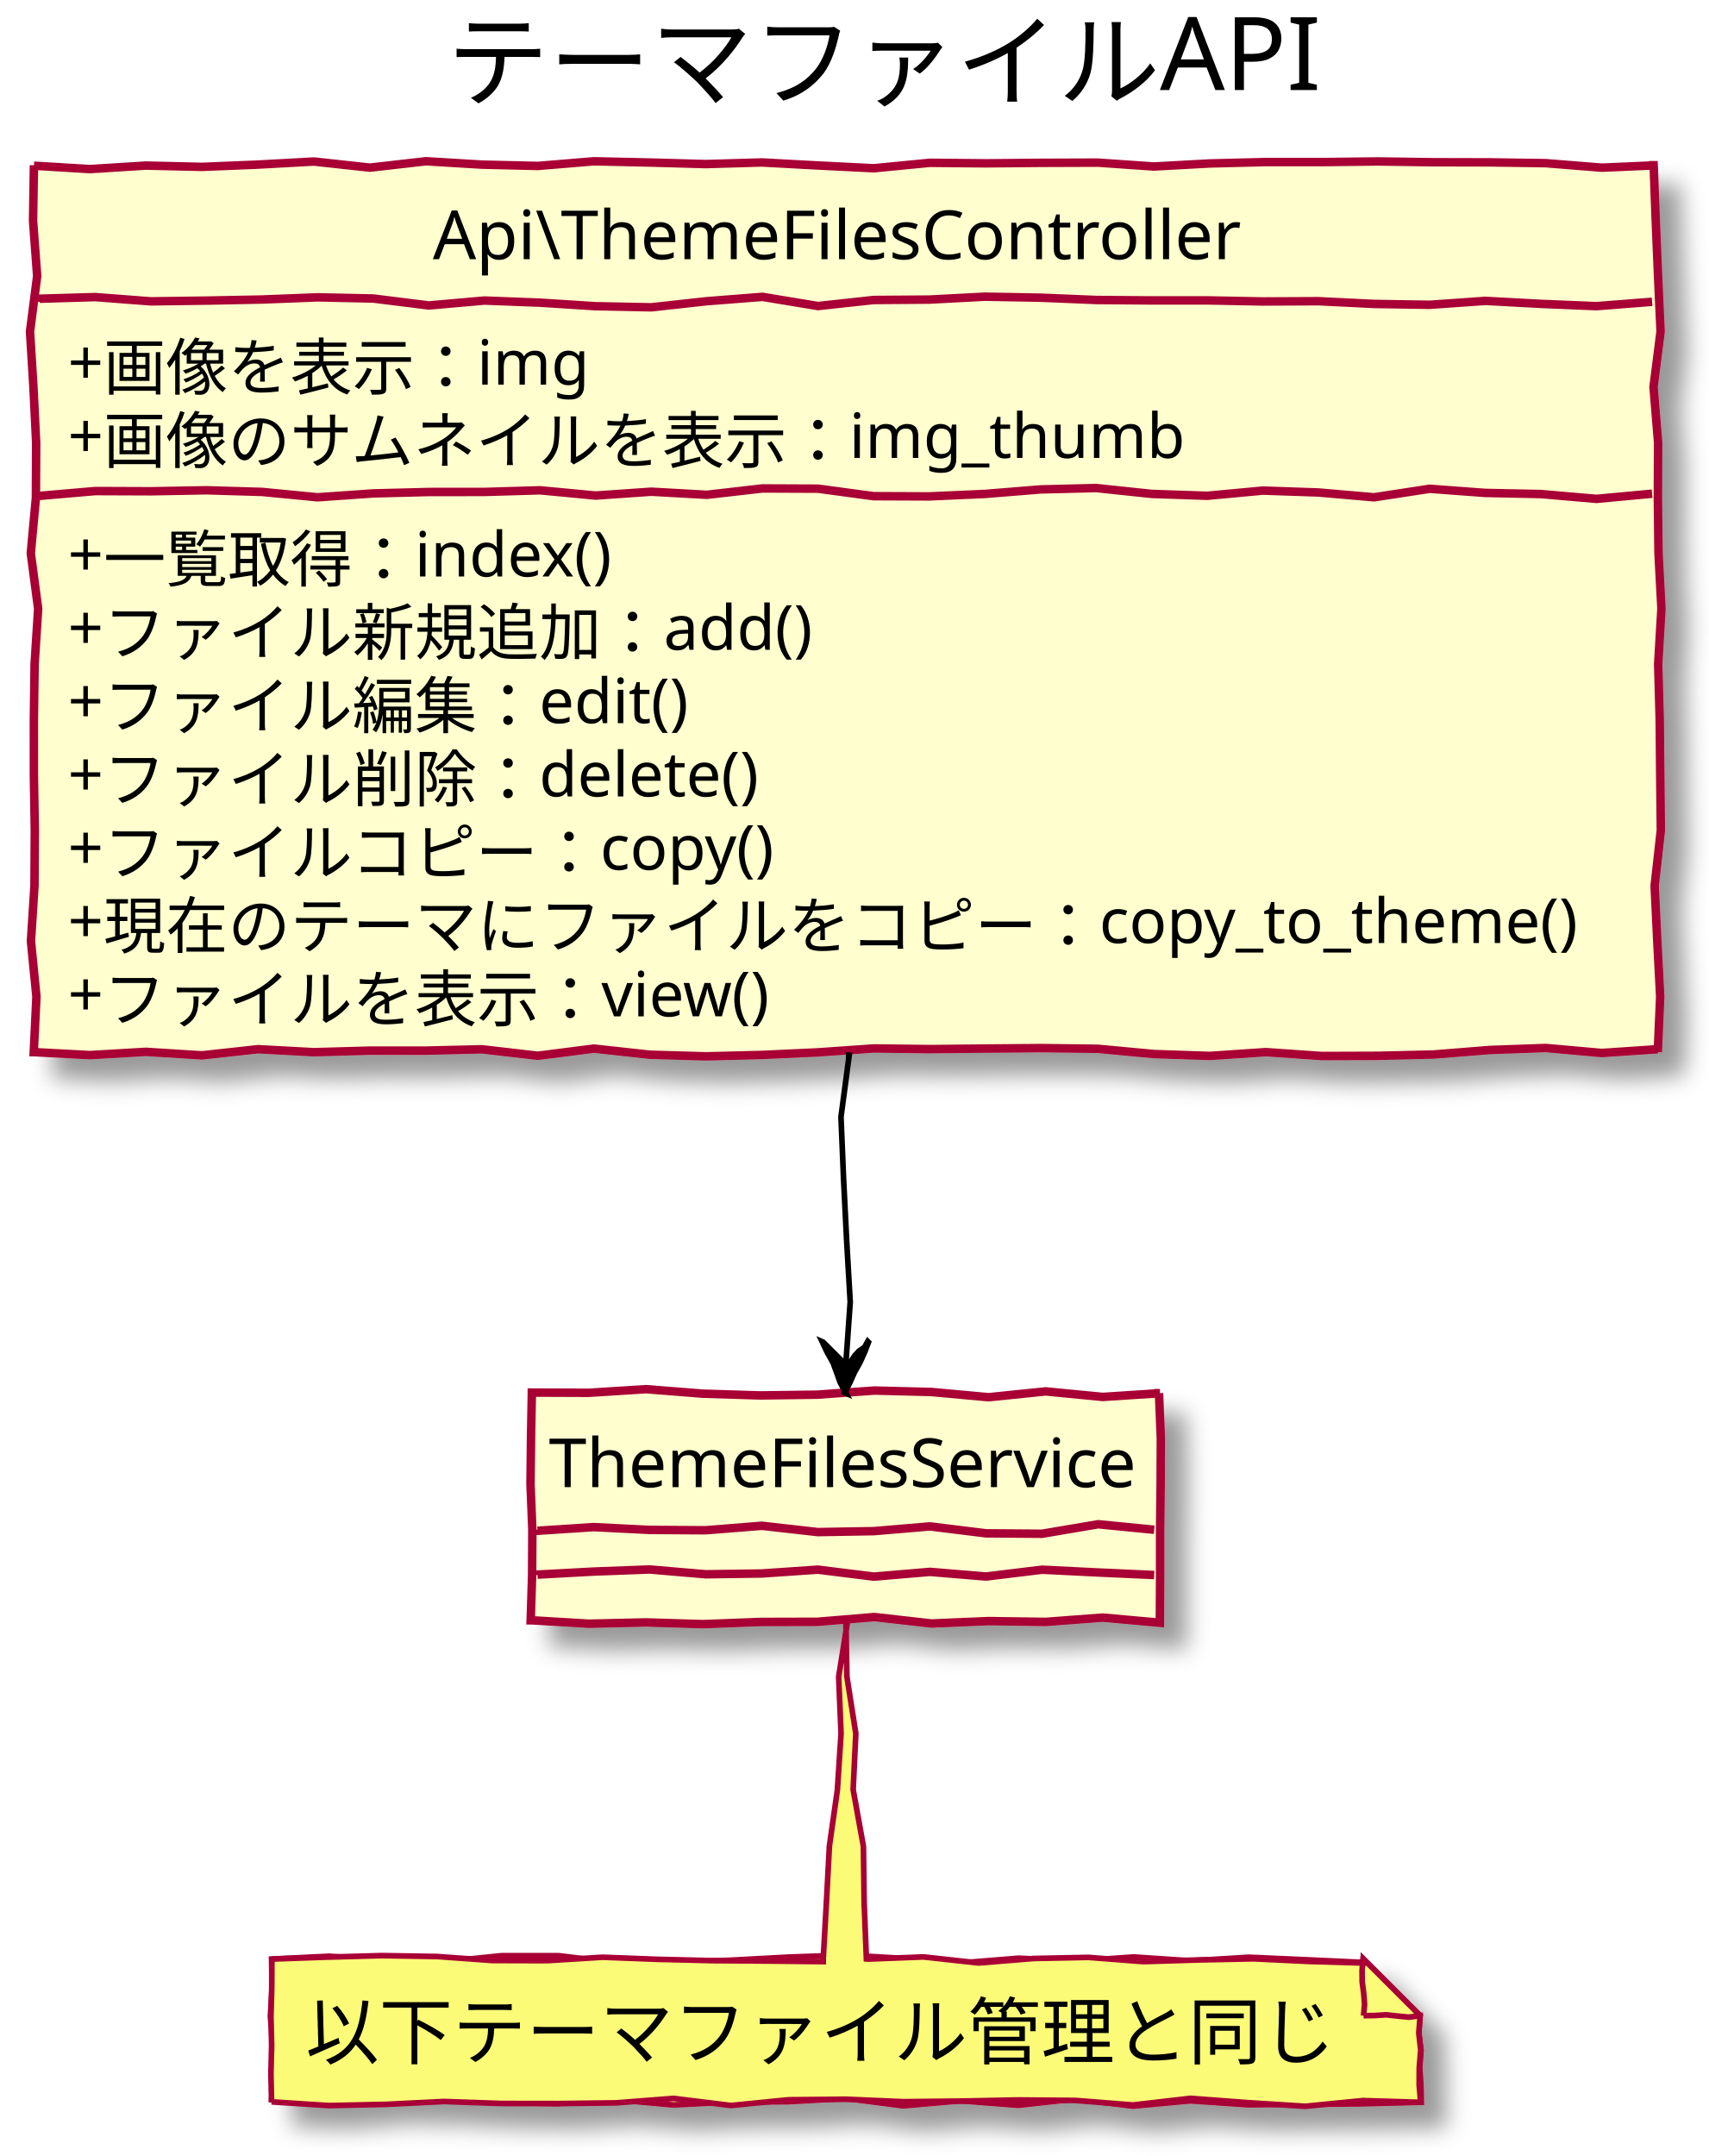
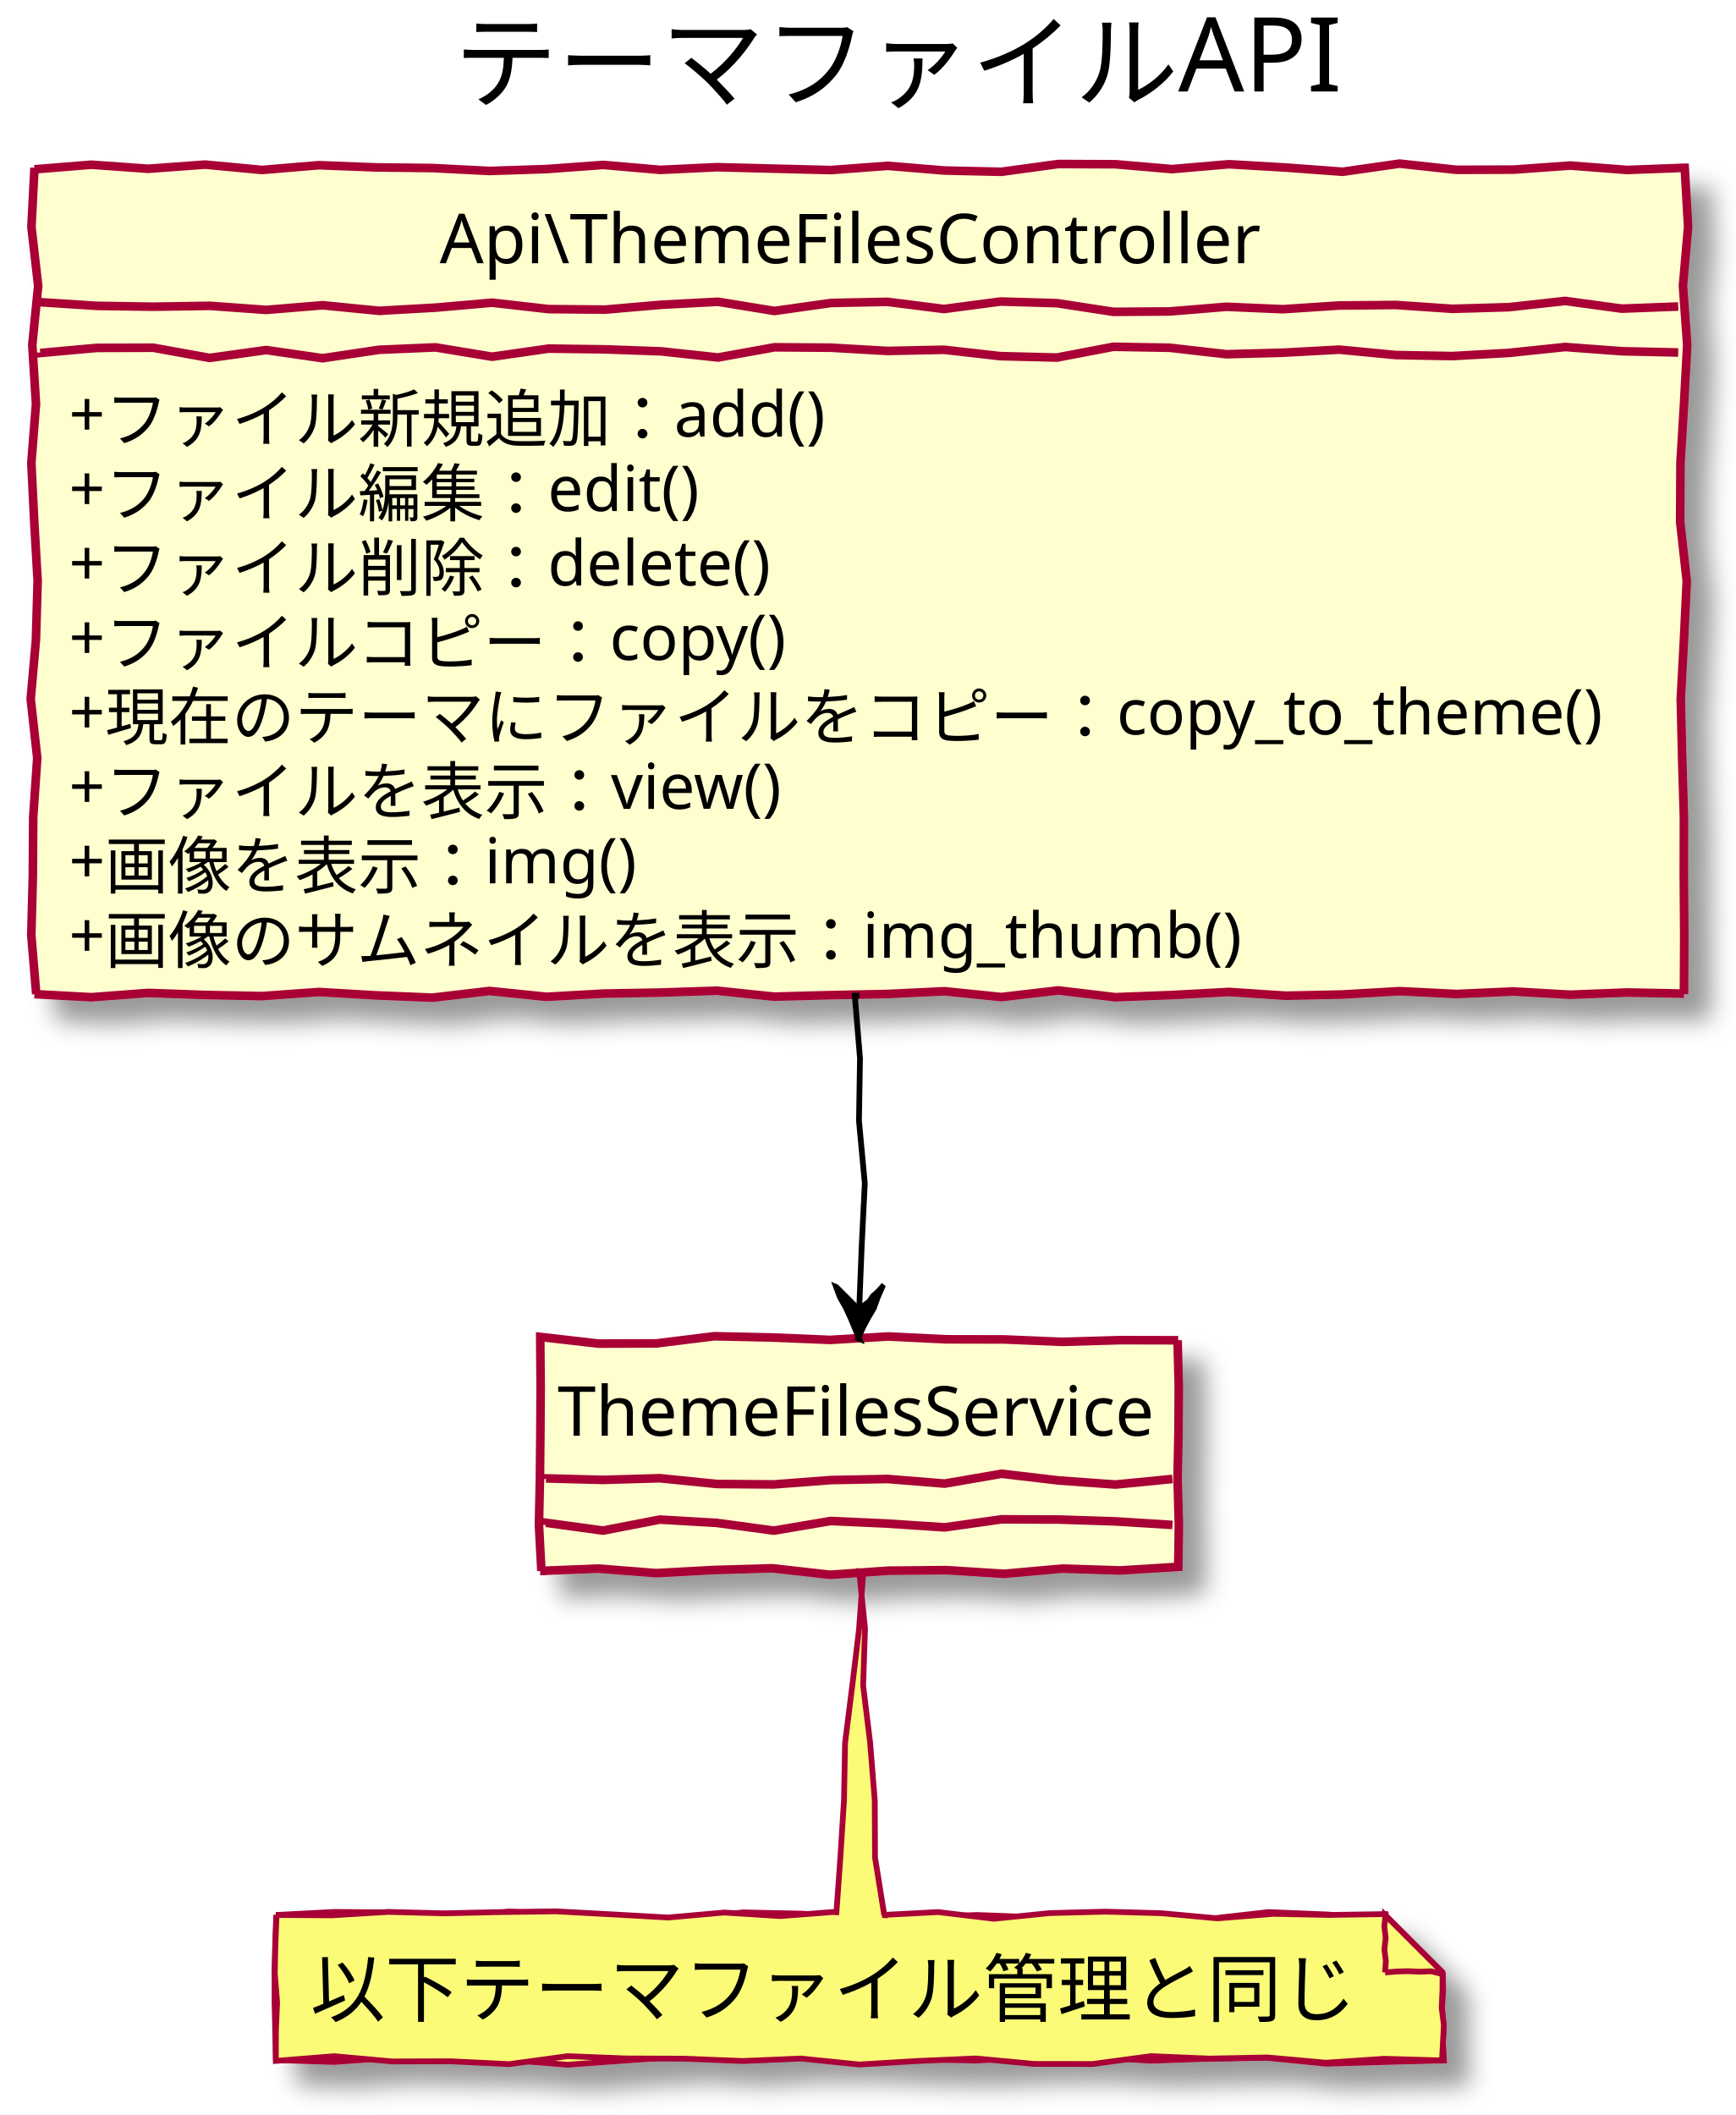
- <svg xmlns="http://www.w3.org/2000/svg" contentScriptType="application/ecmascript" contentStyleType="text/css" height="381px" preserveAspectRatio="none" style="width:302px;height:381px;" version="1.1" viewBox="0 0 302 381" width="302px" zoomAndPan="magnify">
+ <svg xmlns="http://www.w3.org/2000/svg" contentScriptType="application/ecmascript" contentStyleType="text/css" height="368px" preserveAspectRatio="none" style="width:302px;height:368px;" version="1.1" viewBox="0 0 302 368" width="302px" zoomAndPan="magnify">
  <defs>
-     <filter height="300%" id="fb4a8oi" width="300%" x="-1" y="-1">
+     <filter height="300%" id="fdvi3bz" width="300%" x="-1" y="-1">
      <feGaussianBlur result="blurOut" stdDeviation="2.0" />
      <feColorMatrix in="blurOut" result="blurOut2" type="matrix" values="0 0 0 0 0 0 0 0 0 0 0 0 0 0 0 0 0 0 .4 0" />
      <feOffset dx="4.0" dy="4.0" in="blurOut2" result="blurOut3" />
      <feBlend in="SourceGraphic" in2="blurOut3" mode="normal" />
    </filter>
  </defs>
  <g>
    <text fill="#000000" font-family="sans-serif" font-size="18" lengthAdjust="spacingAndGlyphs" textLength="153" x="79" y="17.402">テーマファイルAPI</text>
-     <polygon fill="#FEFECE" filter="url(#fb4a8oi)" points="6,29.199,6,29.282,15.897,29.881,25.793,29.259,35.69,29.49,45.586,29.087,55.483,28.546,65.379,29.626,75.276,28.494,85.172,29.093,95.069,29.323,104.966,28.501,114.862,28.721,124.759,28.995,134.655,28.707,144.552,29.242,154.448,29.733,164.345,28.77,174.241,28.863,184.138,28.773,194.035,28.739,203.931,29.424,213.828,28.884,223.724,28.639,233.621,28.644,243.517,28.529,253.414,28.669,263.31,28.693,273.207,28.835,283.103,29.631,293,29.199,292.278,29.199,292.642,38.995,293.051,48.79,293.496,58.586,292.252,68.381,293.059,78.177,293.017,87.972,293.13,97.768,293.649,107.564,293.071,117.359,293.344,127.154,293.436,136.95,293.542,146.746,292.448,156.541,292.916,166.337,293.428,176.132,293,185.928,293,185.41,283.103,186.076,273.207,185.194,263.31,185.547,253.414,186.345,243.517,186.579,233.621,186.612,223.724,185.925,213.828,186.597,203.931,186.264,194.035,185.338,184.138,185.213,174.241,185.294,164.345,185.393,154.448,185.273,144.552,185.968,134.655,186.424,124.759,186.67,114.862,186.385,104.966,185.302,95.069,186.569,85.172,185.423,75.276,185.661,65.379,185.66,55.483,185.937,45.586,185.409,35.69,186.498,25.793,185.874,15.897,186.452,6,185.928,5.966,185.928,6.44,176.132,5.469,166.337,6.093,156.541,6.151,146.746,5.989,136.95,5.985,127.154,6.116,117.359,6.743,107.564,5.441,97.768,6.346,87.972,6.39,78.177,5.907,68.381,5.304,58.586,6.569,48.79,5.84,38.995,6,29.199" style="stroke: #A80036; stroke-width: 1.5;" />
+     <polygon fill="#FEFECE" filter="url(#fdvi3bz)" points="6,29.199,6,29.46,15.897,28.659,25.793,29.366,35.69,28.641,45.586,29.571,55.483,28.745,65.379,29.126,75.276,29.24,85.172,29.745,95.069,29.42,104.966,28.696,114.862,29.555,124.759,29.089,134.655,29.343,144.552,29.591,154.448,28.853,164.345,29.671,174.241,29.891,184.138,28.537,194.035,28.578,203.931,29.423,213.828,28.575,223.724,29.155,233.621,29.885,243.517,28.468,253.414,29.547,263.31,29.515,273.207,28.807,283.103,29.57,293,29.199,293.132,29.199,293.722,39.469,292.824,49.738,293.564,60.008,293.013,70.277,292.393,80.547,292.342,90.816,293.485,101.086,292.996,111.356,292.444,121.625,292.685,131.894,292.99,142.164,292.973,152.434,293.052,162.703,293,172.973,293,172.883,283.103,172.69,273.207,173.077,263.31,172.509,253.414,172.95,243.517,172.457,233.621,173.034,223.724,173.249,213.828,172.595,203.931,173.132,194.035,173.506,184.138,172.327,174.241,173.48,164.345,172.475,154.448,172.947,144.552,173.145,134.655,173.411,124.759,172.376,114.862,172.702,104.966,172.882,95.069,173.437,85.172,172.424,75.276,173.585,65.379,173.186,55.483,172.601,45.586,173.314,35.69,173.117,25.793,172.764,15.897,173.51,6,172.973,6.306,172.973,5.444,162.703,5.715,152.434,5.777,142.164,6.481,131.894,5.341,121.625,6.25,111.356,6.549,101.086,5.959,90.816,5.455,80.547,6.262,70.277,5.617,60.008,6.642,49.738,5.468,39.469,6,29.199" style="stroke: #A80036; stroke-width: 1.5;" />
    <text fill="#000000" font-family="sans-serif" font-size="12" lengthAdjust="spacingAndGlyphs" textLength="146" x="76.5" y="45.801">Api\ThemeFilesController</text>
-     <path d="M7,53.332 L7,52.787 L16.828,52.5 L26.655,53.252 L36.483,53.121 L46.31,52.929 L56.138,52.544 L65.966,52.752 L75.793,53.98 L85.621,53.112 L95.448,53.486 L105.276,54.114 L115.103,54.307 L124.931,53.228 L134.759,52.459 L144.586,54.083 L154.414,53.014 L164.241,52.941 L174.069,52.43 L183.897,52.606 L193.724,53.01 L203.552,53.089 L213.379,53.084 L223.207,53.274 L233.035,53.227 L242.862,53.71 L252.69,53.862 L262.517,53.169 L272.345,53.699 L282.172,54.102 L292,53.332 " fill="#FEFECE" style="stroke: #A80036; stroke-width: 1.5;" />
-     <text fill="#000000" font-family="sans-serif" font-size="11" lengthAdjust="spacingAndGlyphs" textLength="95" x="12" y="67.967">+画像を表示：img</text>
-     <text fill="#000000" font-family="sans-serif" font-size="11" lengthAdjust="spacingAndGlyphs" textLength="202" x="12" y="80.922">+画像のサムネイルを表示：img_thumb</text>
-     <path d="M7,87.242 L7,87.627 L16.828,86.779 L26.655,86.816 L36.483,86.639 L46.31,86.929 L56.138,87.879 L65.966,87.194 L75.793,86.943 L85.621,86.932 L95.448,86.643 L105.276,87.574 L115.103,86.891 L124.931,87.439 L134.759,86.315 L144.586,86.358 L154.414,87.682 L164.241,87.721 L174.069,87.287 L183.897,86.489 L193.724,86.243 L203.552,87.28 L213.379,87.614 L223.207,86.694 L233.035,87.03 L242.862,87.879 L252.69,86.376 L262.517,87.106 L272.345,87.306 L282.172,88.159 L292,87.242 " fill="#FEFECE" style="stroke: #A80036; stroke-width: 1.5;" />
-     <text fill="#000000" font-family="sans-serif" font-size="11" lengthAdjust="spacingAndGlyphs" textLength="102" x="12" y="101.877">+一覧取得：index()</text>
-     <text fill="#000000" font-family="sans-serif" font-size="11" lengthAdjust="spacingAndGlyphs" textLength="136" x="12" y="114.832">+ファイル新規追加：add()</text>
-     <text fill="#000000" font-family="sans-serif" font-size="11" lengthAdjust="spacingAndGlyphs" textLength="114" x="12" y="127.787">+ファイル編集：edit()</text>
-     <text fill="#000000" font-family="sans-serif" font-size="11" lengthAdjust="spacingAndGlyphs" textLength="126" x="12" y="140.742">+ファイル削除：delete()</text>
-     <text fill="#000000" font-family="sans-serif" font-size="11" lengthAdjust="spacingAndGlyphs" textLength="131" x="12" y="153.697">+ファイルコピー：copy()</text>
-     <text fill="#000000" font-family="sans-serif" font-size="11" lengthAdjust="spacingAndGlyphs" textLength="275" x="12" y="166.652">+現在のテーマにファイルをコピー：copy_to_theme()</text>
-     <text fill="#000000" font-family="sans-serif" font-size="11" lengthAdjust="spacingAndGlyphs" textLength="128" x="12" y="179.607">+ファイルを表示：view()</text>
-     <polygon fill="#FEFECE" filter="url(#fb4a8oi)" points="94,246.199,94,246.089,104.091,246.129,114.182,245.487,124.273,246.286,134.364,246.596,144.454,246.46,154.546,245.732,164.636,245.987,174.727,246.913,184.818,245.881,194.909,246.861,205,246.199,204.844,246.199,205.172,254.226,205.136,262.252,205.042,270.279,205.043,278.305,205,286.332,205,286.765,194.909,285.851,184.818,286.613,174.727,286.472,164.636,286.895,154.546,285.758,144.454,286.598,134.364,286.623,124.273,287.011,114.182,286.704,104.091,286.932,94,286.332,93.797,286.332,94.048,278.305,94.087,270.279,93.763,262.252,93.852,254.226,94,246.199" style="stroke: #A80036; stroke-width: 1.5;" />
-     <text fill="#000000" font-family="sans-serif" font-size="12" lengthAdjust="spacingAndGlyphs" textLength="105" x="97" y="262.801">ThemeFilesService</text>
-     <path d="M95,270.332 L95,270.514 L104.909,269.866 L114.818,270.36 L124.727,270.422 L134.636,269.629 L144.546,270.745 L154.454,270.577 L164.364,269.739 L174.273,270.964 L184.182,271.038 L194.091,269.359 L204,270.332 " fill="#FEFECE" style="stroke: #A80036; stroke-width: 1.5;" />
-     <path d="M95,278.332 L95,278.258 L104.909,277.721 L114.818,277.349 L124.727,278.2 L134.636,278.062 L144.546,277.38 L154.454,278.615 L164.364,277.775 L174.273,278.597 L184.182,277.392 L194.091,277.882 L204,278.332 " fill="#FEFECE" style="stroke: #A80036; stroke-width: 1.5;" />
-     <polygon fill="#FBFB77" filter="url(#fb4a8oi)" points="48,346.199,47.998,346.199,48.093,351.261,47.787,356.323,48.226,361.385,48.177,366.448,48,371.51,48,371.328,58.15,371.74,68.3,370.761,78.45,371.018,88.6,371.561,98.75,371.74,108.9,371.072,119.05,371.976,129.2,371.462,139.35,371.405,149.5,370.827,159.65,372.136,169.8,371.246,179.95,372.039,190.1,370.93,200.25,372.191,210.4,371.25,220.55,371.944,230.7,371.875,240.85,371.772,251,371.51,251.198,371.51,251.135,368.448,250.932,365.385,251.165,362.323,250.767,359.261,251,356.199,250.861,356.06,248.9,354.1,247.086,352.285,244.971,350.17,243.057,348.256,241,346.199,241,346.792,230.842,346.322,220.684,345.874,210.526,346.51,200.368,345.826,190.21,346.542,180.053,346.045,169.895,346.866,159.737,346.081,149.579,345.491,139.421,345.847,129.263,346.394,119.105,346.759,108.947,346.845,98.79,345.609,88.632,345.604,78.474,346.646,68.316,346.407,58.158,345.699,48,346.199" style="stroke: #A80036; stroke-width: 1.0;" />
-     <polygon fill="#FBFB77" points="48,346.199,48.054,346.199,48.029,351.261,47.888,356.323,48.01,361.385,47.885,366.448,48,371.51,48,371.432,58.15,372.088,68.3,371.869,78.45,371.369,88.6,371.717,98.75,371.732,108.9,371.609,119.05,370.821,129.2,372.075,139.35,371.066,149.5,370.966,159.65,371.403,169.8,371.297,179.95,371.094,190.1,371.182,200.25,371.984,210.4,370.811,220.55,371.571,230.7,372.214,240.85,371.208,251,371.51,251.086,371.51,250.83,368.448,250.845,365.385,251.102,362.323,250.764,359.261,251,356.199,250.9,356.1,248.916,354.115,247.103,352.302,245.069,350.268,243.093,348.292,241,346.199,241,346.901,231.278,346.618,221.556,346.151,211.833,346.352,202.111,346.654,192.389,345.902,182.667,346.097,172.944,346.89,163.222,345.821,153.5,346.199,153.129,346.174,152.734,336.224,152.606,326.292,150.79,316.247,151.263,306.355,149.689,296.326,149.5,286.389,149.815,286.41,148.23,296.317,148.651,306.358,148.002,316.328,146.591,326.246,146.062,336.224,145.5,346.199,145.5,346.651,135.75,346.548,126,346.478,116.25,346.245,106.5,345.875,96.75,346.478,87,346.452,77.25,345.748,67.5,345.588,57.75,345.858,48,346.199" style="stroke: #A80036; stroke-width: 1.0;" />
-     <path d="M241,346.199 L240.9,346.199 L240.74,348.199 L240.756,350.199 L241.021,352.199 L241.179,354.199 L241,356.199 " fill="#FBFB77" style="stroke: #A80036; stroke-width: 1.0;" />
-     <path d="M251,356.199 L251,356.192 L249,356.467 L247,356.267 L245,356.047 L243,356.176 L241,356.199 " fill="#FBFB77" style="stroke: #A80036; stroke-width: 1.0;" />
-     <text fill="#000000" font-family="sans-serif" font-size="13" lengthAdjust="spacingAndGlyphs" textLength="182" x="54" y="363.768">以下テーマファイル管理と同じ</text>
-     <path d="M149.5,186.489 L150.088,186.489 L148.64,197.385 L149.093,208.281 L149.638,219.177 L150.273,230.073 L149.5,240.969 " fill="none" style="stroke: #000000; stroke-width: 1.0;" />
-     <polygon fill="#000000" points="149.5,246.189,149.31,246.105,150.204,244.347,151.008,242.548,151.973,240.821,152.791,239.03,153.5,237.189,153.369,237.058,152.801,238.09,151.843,238.732,151.075,239.564,150.435,240.524,149.5,241.189,149.402,241.091,148.553,240.242,147.908,239.597,146.95,238.639,146.13,237.819,145.5,237.189,145.323,237.11,146.179,238.936,147.252,240.857,147.881,242.581,148.496,244.299,149.5,246.189" style="stroke: #000000; stroke-width: 1.0;" />
+     <path d="M7,53.332 L7,52.58 L16.828,53.217 L26.655,53.366 L36.483,53.213 L46.31,53.922 L56.138,53.113 L65.966,54.081 L75.793,53.526 L85.621,52.666 L95.448,53.784 L105.276,53.872 L115.103,53.024 L124.931,52.505 L134.759,54.106 L144.586,52.714 L154.414,52.518 L164.241,53.764 L174.069,52.466 L183.897,52.749 L193.724,54.257 L203.552,54.187 L213.379,53.38 L223.207,53.8 L233.035,53.155 L242.862,53.064 L252.69,53.734 L262.517,53.45 L272.345,52.363 L282.172,53.704 L292,53.332 " fill="#FEFECE" style="stroke: #A80036; stroke-width: 1.5;" />
+     <path d="M7,61.332 L7,61.42 L16.828,60.533 L26.655,60.504 L36.483,62.275 L46.31,60.907 L56.138,62.328 L65.966,60.86 L75.793,60.443 L85.621,62.067 L95.448,60.655 L105.276,60.785 L115.103,61.137 L124.931,62.203 L134.759,60.428 L144.586,60.497 L154.414,61.062 L164.241,60.857 L174.069,61.968 L183.897,62.212 L193.724,60.338 L203.552,60.51 L213.379,61.633 L223.207,61.371 L233.035,60.836 L242.862,61.777 L252.69,61.954 L262.517,61.406 L272.345,60.379 L282.172,61.112 L292,61.332 " fill="#FEFECE" style="stroke: #A80036; stroke-width: 1.5;" />
+     <text fill="#000000" font-family="sans-serif" font-size="11" lengthAdjust="spacingAndGlyphs" textLength="136" x="12" y="75.967">+ファイル新規追加：add()</text>
+     <text fill="#000000" font-family="sans-serif" font-size="11" lengthAdjust="spacingAndGlyphs" textLength="114" x="12" y="88.922">+ファイル編集：edit()</text>
+     <text fill="#000000" font-family="sans-serif" font-size="11" lengthAdjust="spacingAndGlyphs" textLength="126" x="12" y="101.877">+ファイル削除：delete()</text>
+     <text fill="#000000" font-family="sans-serif" font-size="11" lengthAdjust="spacingAndGlyphs" textLength="131" x="12" y="114.832">+ファイルコピー：copy()</text>
+     <text fill="#000000" font-family="sans-serif" font-size="11" lengthAdjust="spacingAndGlyphs" textLength="275" x="12" y="127.787">+現在のテーマにファイルをコピー：copy_to_theme()</text>
+     <text fill="#000000" font-family="sans-serif" font-size="11" lengthAdjust="spacingAndGlyphs" textLength="128" x="12" y="140.742">+ファイルを表示：view()</text>
+     <text fill="#000000" font-family="sans-serif" font-size="11" lengthAdjust="spacingAndGlyphs" textLength="103" x="12" y="153.697">+画像を表示：img()</text>
+     <text fill="#000000" font-family="sans-serif" font-size="11" lengthAdjust="spacingAndGlyphs" textLength="210" x="12" y="166.652">+画像のサムネイルを表示：img_thumb()</text>
+     <polygon fill="#FEFECE" filter="url(#fdvi3bz)" points="94,233.199,94,232.617,104.091,233.778,114.182,233.748,124.273,232.5,134.364,232.717,144.454,233.136,154.546,232.54,164.636,233.034,174.727,233.056,184.818,233.476,194.909,233.179,205,233.199,204.894,233.199,205.099,241.226,205.049,249.252,204.89,257.279,205.118,265.305,205,273.332,205,272.622,194.909,273.248,184.818,272.928,174.727,273.833,164.636,273.197,154.546,273.291,144.454,274.005,134.364,272.874,124.273,273.167,114.182,273.716,104.091,272.925,94,273.332,94.202,273.332,93.773,265.305,93.945,257.279,94.023,249.252,94.073,241.226,94,233.199" style="stroke: #A80036; stroke-width: 1.5;" />
+     <text fill="#000000" font-family="sans-serif" font-size="12" lengthAdjust="spacingAndGlyphs" textLength="105" x="97" y="249.801">ThemeFilesService</text>
+     <path d="M95,257.332 L95,257.235 L104.909,257.494 L114.818,257.205 L124.727,258.207 L134.636,258.282 L144.546,257.525 L154.454,257.337 L164.364,258.138 L174.273,256.427 L184.182,257.592 L194.091,258.303 L204,257.332 " fill="#FEFECE" style="stroke: #A80036; stroke-width: 1.5;" />
+     <path d="M95,265.332 L95,264.956 L104.909,266.313 L114.818,264.401 L124.727,264.977 L134.636,266.32 L144.546,264.645 L154.454,265.097 L164.364,265.754 L174.273,264.355 L184.182,264.392 L194.091,264.713 L204,265.332 " fill="#FEFECE" style="stroke: #A80036; stroke-width: 1.5;" />
+     <polygon fill="#FBFB77" filter="url(#fdvi3bz)" points="48,333.199,48.062,333.199,47.884,338.261,47.771,343.323,47.771,348.385,47.888,353.448,48,358.51,48,358.44,58.15,358.771,68.3,358.036,78.45,358.327,88.6,358.434,98.75,359.257,108.9,358.509,119.05,357.809,129.2,358.49,139.35,357.774,149.5,357.83,159.65,358.321,169.8,358.523,179.95,358.012,190.1,357.911,200.25,358.557,210.4,358.199,220.55,358.052,230.7,359.074,240.85,358.776,251,358.51,251.239,358.51,251.067,355.448,251.144,352.385,250.909,349.323,251.102,346.261,251,343.199,251.115,343.315,248.924,341.124,247.044,339.243,244.849,337.048,243.093,335.292,241,333.199,241,333.818,230.842,333.106,220.684,332.694,210.526,333.848,200.368,332.976,190.21,333.384,180.053,333.572,169.895,333.197,159.737,333.633,149.579,333.626,139.421,332.962,129.263,332.748,119.105,333.903,108.947,333.608,98.79,333.283,88.632,332.599,78.474,333.637,68.316,332.757,58.158,332.667,48,333.199" style="stroke: #A80036; stroke-width: 1.0;" />
+     <polygon fill="#FBFB77" points="48,333.199,48.126,333.199,47.915,338.261,47.807,343.323,48.215,348.385,48.001,353.448,48,358.51,48,358.585,58.15,357.771,68.3,358.684,78.45,358.655,88.6,359.148,98.75,357.764,108.9,358.16,119.05,358.198,129.2,358.607,139.35,358.175,149.5,359.214,159.65,358.602,169.8,358.164,179.95,359.113,190.1,359.127,200.25,357.761,210.4,358.186,220.55,357.988,230.7,358.905,240.85,358.218,251,358.51,250.897,358.51,251.06,355.448,251.225,352.385,250.842,349.323,250.982,346.261,251,343.199,251.164,343.363,249.159,341.358,247.094,339.293,244.846,337.045,243.093,335.292,241,333.199,241,333.044,231.278,333.192,221.556,333.004,211.833,333.786,202.111,332.892,192.389,332.621,182.667,332.868,172.944,333.855,163.222,332.693,153.5,333.199,153.857,333.223,152.249,323.192,152.204,313.265,151.405,303.288,150.182,293.282,150.508,283.38,149.5,273.389,150.212,273.437,149.476,283.401,148.288,293.334,147.038,303.263,146.851,313.264,146.218,323.234,145.5,333.199,145.5,332.64,135.75,333.389,126,332.772,116.25,333.639,106.5,333.092,96.75,332.565,87,332.695,77.25,332.913,67.5,332.663,57.75,333.258,48,333.199" style="stroke: #A80036; stroke-width: 1.0;" />
+     <path d="M241,333.199 L241.071,333.199 L240.867,335.199 L241.098,337.199 L240.879,339.199 L241.13,341.199 L241,343.199 " fill="#FBFB77" style="stroke: #A80036; stroke-width: 1.0;" />
+     <path d="M251,343.199 L251,343.483 L249,342.993 L247,343.068 L245,342.98 L243,343.031 L241,343.199 " fill="#FBFB77" style="stroke: #A80036; stroke-width: 1.0;" />
+     <text fill="#000000" font-family="sans-serif" font-size="13" lengthAdjust="spacingAndGlyphs" textLength="182" x="54" y="350.768">以下テーマファイル管理と同じ</text>
+     <path d="M149.5,173.249 L148.733,173.249 L149.635,184.131 L149.457,195.013 L150.471,205.895 L149.933,216.777 L149.5,227.659 " fill="none" style="stroke: #000000; stroke-width: 1.0;" />
+     <polygon fill="#000000" points="149.5,232.929,149.336,232.856,150.12,231.049,151.04,229.303,152.045,227.594,152.713,225.735,153.5,223.929,153.497,223.926,152.745,224.774,151.881,225.51,151.243,226.472,150.313,227.143,149.5,227.929,149.597,228.026,148.852,227.281,147.954,226.383,147.216,225.646,146.287,224.716,145.5,223.929,145.483,223.922,146.125,225.651,147.199,227.573,148.026,229.385,148.763,231.157,149.5,232.929" style="stroke: #000000; stroke-width: 1.0;" />
  </g>
</svg>
